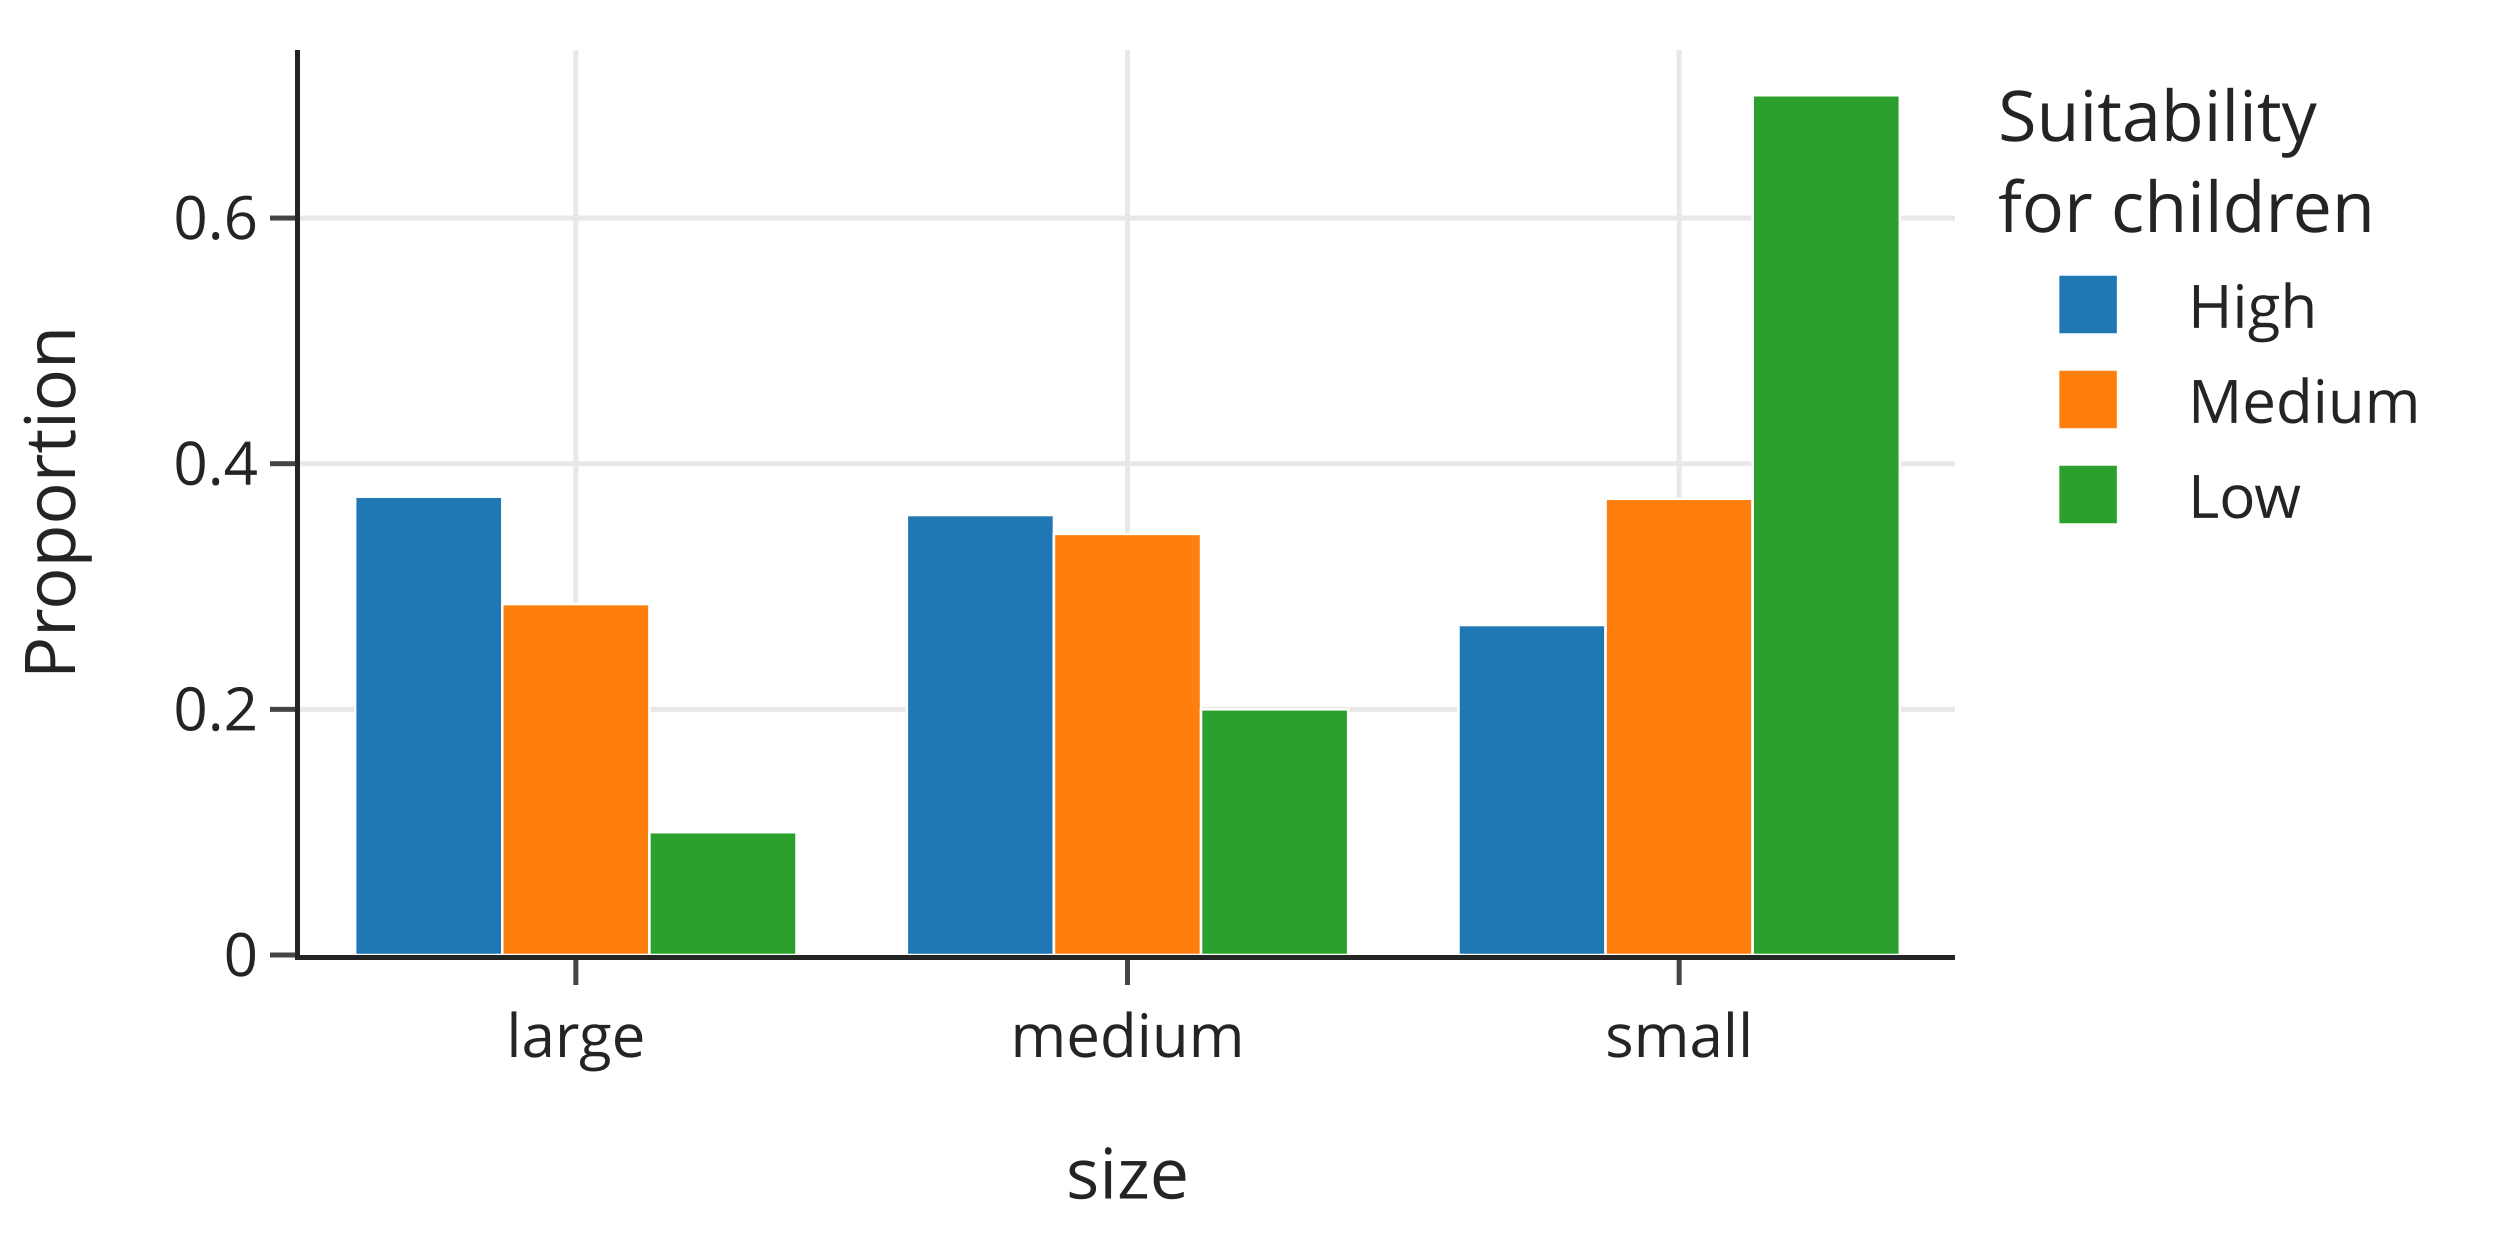
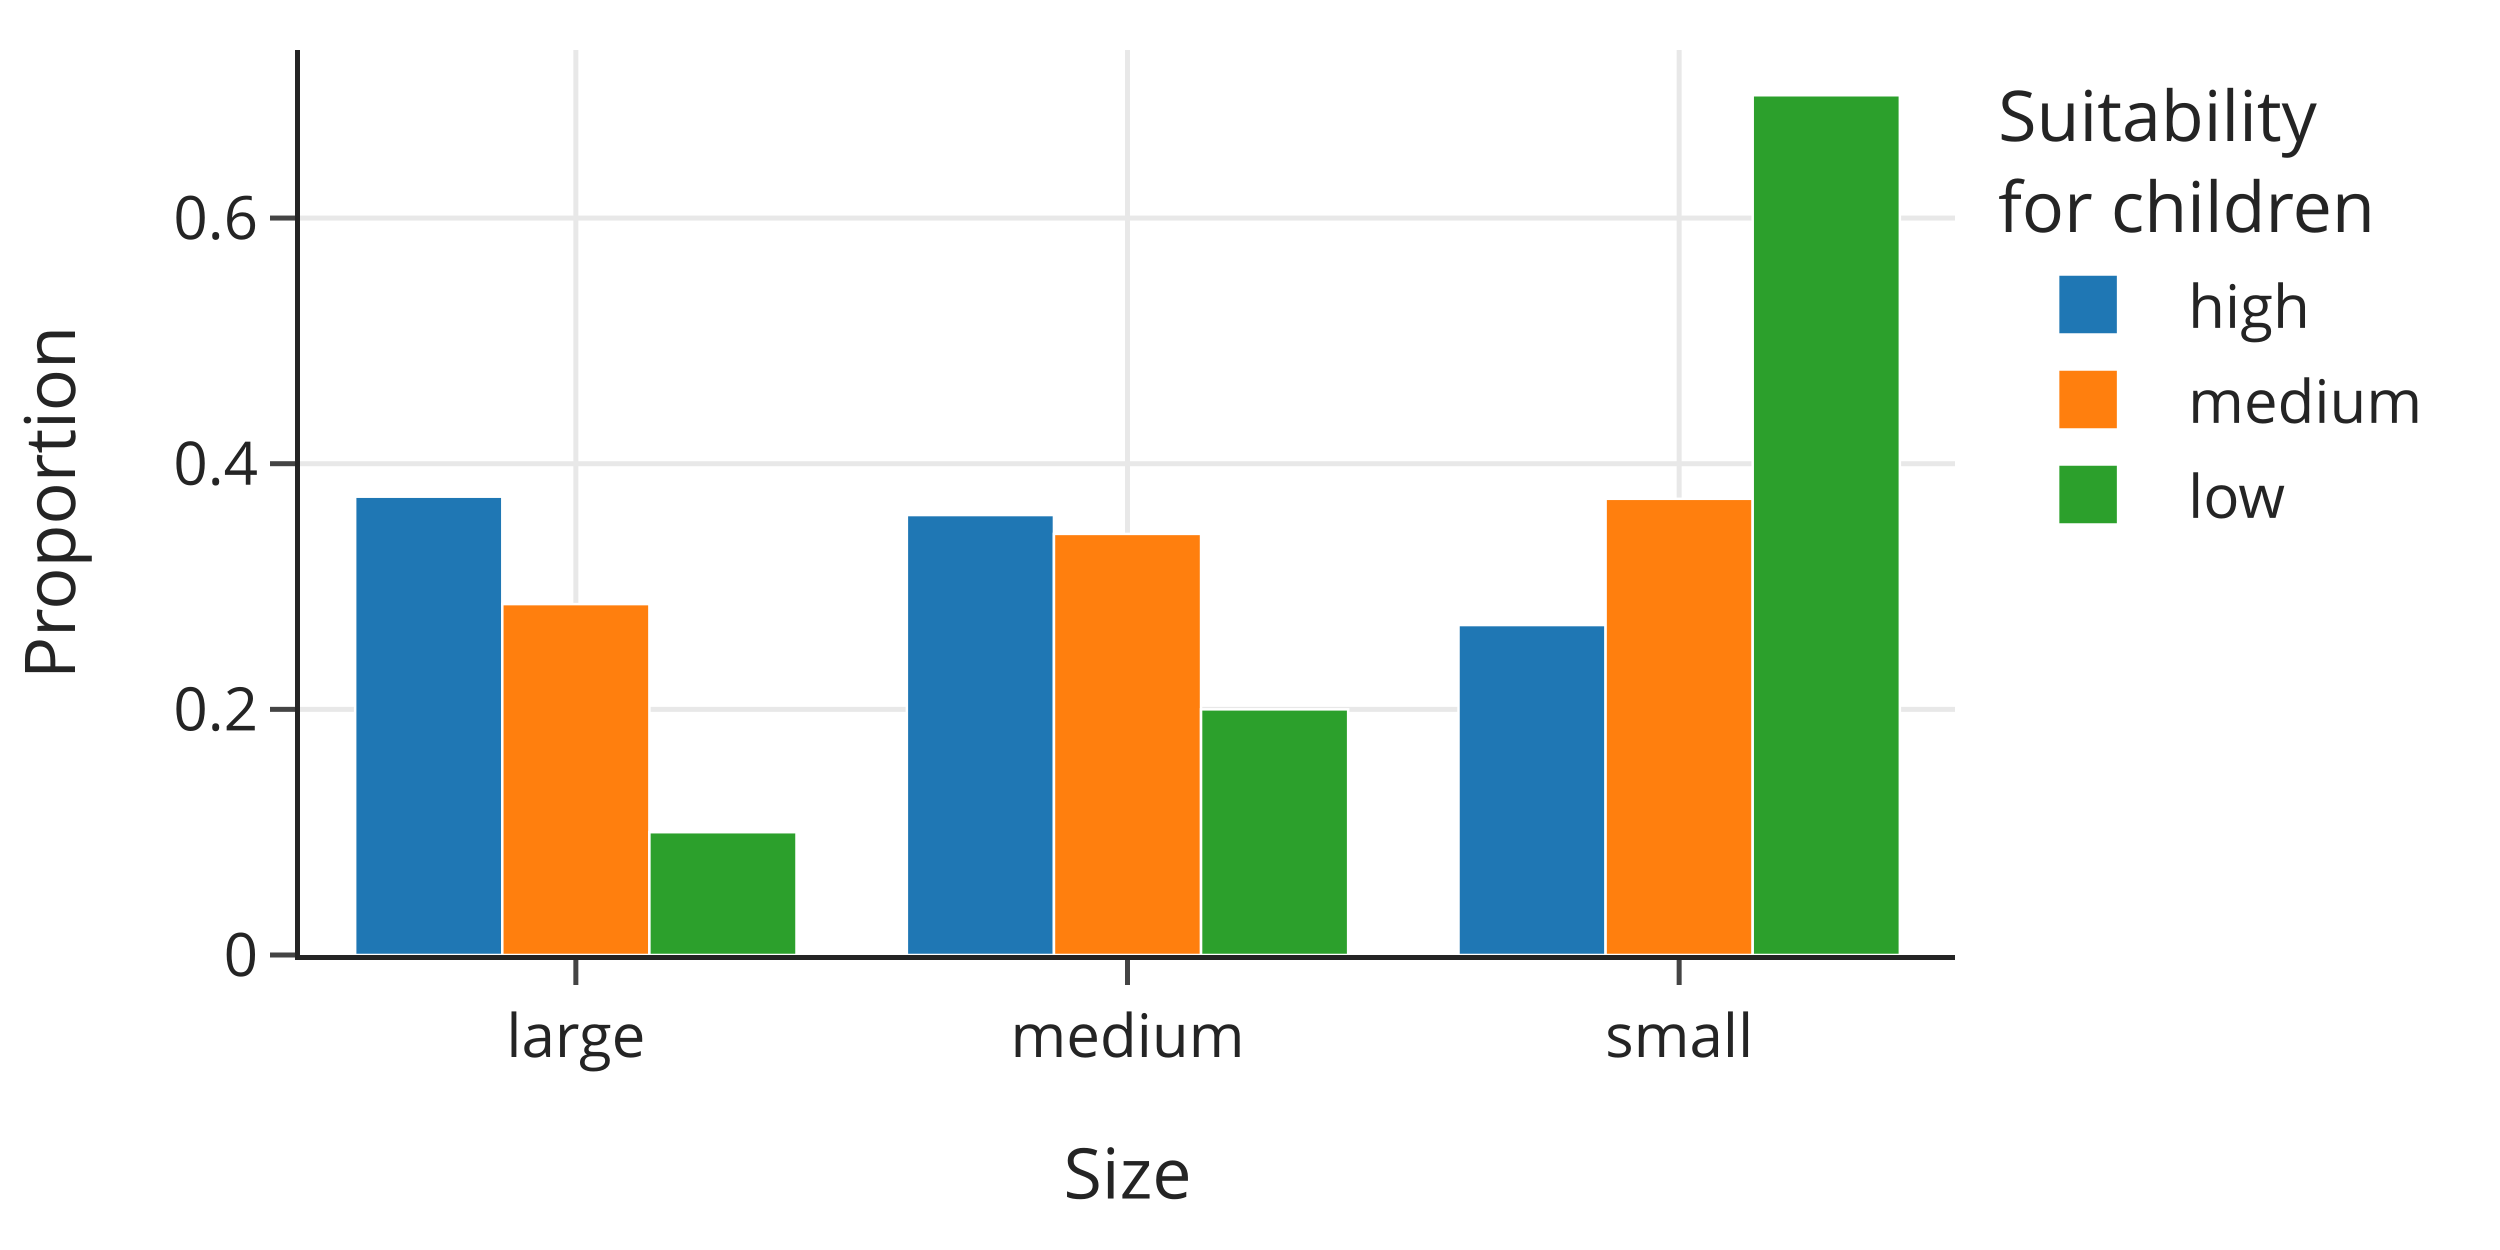
<svg xmlns="http://www.w3.org/2000/svg" class="main-svg" width="500" height="250" style="" viewBox="0 0 500 250">
  <rect x="0" y="0" width="500" height="250" style="fill: rgb(255, 255, 255); fill-opacity: 1;" />
-   <defs id="defs-bda6c9">
+   <defs id="defs-23d136">
    <g class="clips">
-       <clipPath id="clipbda6c9xyplot" class="plotclip">
+       <clipPath id="clip23d136xyplot" class="plotclip">
        <rect width="331" height="181" />
      </clipPath>
-       <clipPath class="axesclip" id="clipbda6c9x">
+       <clipPath class="axesclip" id="clip23d136x">
        <rect x="60" y="0" width="331" height="250" />
      </clipPath>
-       <clipPath class="axesclip" id="clipbda6c9y">
+       <clipPath class="axesclip" id="clip23d136y">
        <rect x="0" y="10" width="500" height="181" />
      </clipPath>
-       <clipPath class="axesclip" id="clipbda6c9xy">
+       <clipPath class="axesclip" id="clip23d136xy">
        <rect x="60" y="10" width="331" height="181" />
      </clipPath>
    </g>
    <g class="gradients" />
    <g class="patterns" />
  </defs>
  <g class="bglayer" />
  <g class="layer-below">
    <g class="imagelayer" />
    <g class="shapelayer" />
  </g>
  <g class="cartesianlayer">
    <g class="subplot xy">
      <g class="layer-subplot">
        <g class="shapelayer" />
        <g class="imagelayer" />
      </g>
      <g class="gridlayer">
        <g class="x">
          <path class="xgrid crisp" transform="translate(115.17,0)" d="M0,10v181" style="stroke: rgb(232, 232, 232); stroke-opacity: 1; stroke-width: 1px;" />
          <path class="xgrid crisp" transform="translate(225.5,0)" d="M0,10v181" style="stroke: rgb(232, 232, 232); stroke-opacity: 1; stroke-width: 1px;" />
          <path class="xgrid crisp" transform="translate(335.83,0)" d="M0,10v181" style="stroke: rgb(232, 232, 232); stroke-opacity: 1; stroke-width: 1px;" />
        </g>
        <g class="y">
          <path class="ygrid crisp" transform="translate(0,141.87)" d="M60,0h331" style="stroke: rgb(232, 232, 232); stroke-opacity: 1; stroke-width: 1px;" />
          <path class="ygrid crisp" transform="translate(0,92.74)" d="M60,0h331" style="stroke: rgb(232, 232, 232); stroke-opacity: 1; stroke-width: 1px;" />
          <path class="ygrid crisp" transform="translate(0,43.61)" d="M60,0h331" style="stroke: rgb(232, 232, 232); stroke-opacity: 1; stroke-width: 1px;" />
        </g>
      </g>
      <g class="zerolinelayer" />
      <path class="xlines-below" />
      <path class="ylines-below" />
      <g class="overlines-below" />
      <g class="xaxislayer-below" />
      <g class="yaxislayer-below" />
      <g class="overaxes-below" />
-       <g class="plot" transform="translate(60,10)" clip-path="url(#clipbda6c9xyplot)">
+       <g class="plot" transform="translate(60,10)" clip-path="url(#clip23d136xyplot)">
        <g class="barlayer mlayer">
          <g class="trace bars" style="opacity: 1;">
            <g class="points">
              <g class="point">
                <path d="M11.03,181V89.34H40.46V181Z" style="vector-effect: non-scaling-stroke; opacity: 1; stroke-width: 0.5px; fill: rgb(31, 119, 180); fill-opacity: 1; stroke: rgb(255, 255, 255); stroke-opacity: 1;" />
              </g>
              <g class="point">
                <path d="M121.37,181V93.01H150.79V181Z" style="vector-effect: non-scaling-stroke; opacity: 1; stroke-width: 0.5px; fill: rgb(31, 119, 180); fill-opacity: 1; stroke: rgb(255, 255, 255); stroke-opacity: 1;" />
              </g>
              <g class="point">
                <path d="M231.7,181V115.01H261.12V181Z" style="vector-effect: non-scaling-stroke; opacity: 1; stroke-width: 0.5px; fill: rgb(31, 119, 180); fill-opacity: 1; stroke: rgb(255, 255, 255); stroke-opacity: 1;" />
              </g>
            </g>
          </g>
          <g class="trace bars" style="opacity: 1;">
            <g class="points">
              <g class="point">
                <path d="M40.46,181V110.82H69.88V181Z" style="vector-effect: non-scaling-stroke; opacity: 1; stroke-width: 0.5px; fill: rgb(255, 127, 14); fill-opacity: 1; stroke: rgb(255, 255, 255); stroke-opacity: 1;" />
              </g>
              <g class="point">
                <path d="M150.79,181V96.78H180.21V181Z" style="vector-effect: non-scaling-stroke; opacity: 1; stroke-width: 0.5px; fill: rgb(255, 127, 14); fill-opacity: 1; stroke: rgb(255, 255, 255); stroke-opacity: 1;" />
              </g>
              <g class="point">
                <path d="M261.12,181V89.76H290.54V181Z" style="vector-effect: non-scaling-stroke; opacity: 1; stroke-width: 0.5px; fill: rgb(255, 127, 14); fill-opacity: 1; stroke: rgb(255, 255, 255); stroke-opacity: 1;" />
              </g>
            </g>
          </g>
          <g class="trace bars" style="opacity: 1;">
            <g class="points">
              <g class="point">
                <path d="M69.88,181V156.44H99.3V181Z" style="vector-effect: non-scaling-stroke; opacity: 1; stroke-width: 0.5px; fill: rgb(44, 160, 44); fill-opacity: 1; stroke: rgb(255, 255, 255); stroke-opacity: 1;" />
              </g>
              <g class="point">
                <path d="M180.21,181V131.87H209.63V181Z" style="vector-effect: non-scaling-stroke; opacity: 1; stroke-width: 0.5px; fill: rgb(44, 160, 44); fill-opacity: 1; stroke: rgb(255, 255, 255); stroke-opacity: 1;" />
              </g>
              <g class="point">
                <path d="M290.54,181V9.05H319.97V181Z" style="vector-effect: non-scaling-stroke; opacity: 1; stroke-width: 0.5px; fill: rgb(44, 160, 44); fill-opacity: 1; stroke: rgb(255, 255, 255); stroke-opacity: 1;" />
              </g>
            </g>
          </g>
        </g>
      </g>
      <g class="overplot" />
      <path class="xlines-above crisp" d="M59,191.5H391" style="fill: none; stroke-width: 1px; stroke: rgb(36, 36, 36); stroke-opacity: 1;" />
      <path class="ylines-above crisp" d="M59.5,10V191" style="fill: none; stroke-width: 1px; stroke: rgb(36, 36, 36); stroke-opacity: 1;" />
      <g class="overlines-above" />
      <g class="xaxislayer-above">
        <path class="xtick ticks crisp" d="M0,192v5" transform="translate(115.17,0)" style="stroke: rgb(68, 68, 68); stroke-opacity: 1; stroke-width: 1px;" />
        <path class="xtick ticks crisp" d="M0,192v5" transform="translate(225.5,0)" style="stroke: rgb(68, 68, 68); stroke-opacity: 1; stroke-width: 1px;" />
        <path class="xtick ticks crisp" d="M0,192v5" transform="translate(335.83,0)" style="stroke: rgb(68, 68, 68); stroke-opacity: 1; stroke-width: 1px;" />
        <g class="xtick">
          <text text-anchor="middle" x="0" y="211.4" transform="translate(115.17,0)" style="font-family: 'Open Sans', verdana, arial, sans-serif; font-size: 12px; fill: rgb(36, 36, 36); fill-opacity: 1; white-space: pre; opacity: 1;">large</text>
        </g>
        <g class="xtick">
          <text text-anchor="middle" x="0" y="211.4" transform="translate(225.5,0)" style="font-family: 'Open Sans', verdana, arial, sans-serif; font-size: 12px; fill: rgb(36, 36, 36); fill-opacity: 1; white-space: pre; opacity: 1;">medium</text>
        </g>
        <g class="xtick">
          <text text-anchor="middle" x="0" y="211.4" transform="translate(335.83,0)" style="font-family: 'Open Sans', verdana, arial, sans-serif; font-size: 12px; fill: rgb(36, 36, 36); fill-opacity: 1; white-space: pre; opacity: 1;">small</text>
        </g>
      </g>
      <g class="yaxislayer-above">
        <path class="ytick ticks crisp" d="M59,0h-5" transform="translate(0,191)" style="stroke: rgb(68, 68, 68); stroke-opacity: 1; stroke-width: 1px;" />
        <path class="ytick ticks crisp" d="M59,0h-5" transform="translate(0,141.87)" style="stroke: rgb(68, 68, 68); stroke-opacity: 1; stroke-width: 1px;" />
        <path class="ytick ticks crisp" d="M59,0h-5" transform="translate(0,92.74)" style="stroke: rgb(68, 68, 68); stroke-opacity: 1; stroke-width: 1px;" />
        <path class="ytick ticks crisp" d="M59,0h-5" transform="translate(0,43.61)" style="stroke: rgb(68, 68, 68); stroke-opacity: 1; stroke-width: 1px;" />
        <g class="ytick">
          <text text-anchor="end" x="51.6" y="4.2" transform="translate(0,191)" style="font-family: 'Open Sans', verdana, arial, sans-serif; font-size: 12px; fill: rgb(36, 36, 36); fill-opacity: 1; white-space: pre; opacity: 1;">0</text>
        </g>
        <g class="ytick">
          <text text-anchor="end" x="51.6" y="4.2" style="font-family: 'Open Sans', verdana, arial, sans-serif; font-size: 12px; fill: rgb(36, 36, 36); fill-opacity: 1; white-space: pre; opacity: 1;" transform="translate(0,141.87)">0.2</text>
        </g>
        <g class="ytick">
          <text text-anchor="end" x="51.6" y="4.2" style="font-family: 'Open Sans', verdana, arial, sans-serif; font-size: 12px; fill: rgb(36, 36, 36); fill-opacity: 1; white-space: pre; opacity: 1;" transform="translate(0,92.74)">0.4</text>
        </g>
        <g class="ytick">
          <text text-anchor="end" x="51.6" y="4.2" style="font-family: 'Open Sans', verdana, arial, sans-serif; font-size: 12px; fill: rgb(36, 36, 36); fill-opacity: 1; white-space: pre; opacity: 1;" transform="translate(0,43.61)">0.6</text>
        </g>
      </g>
      <g class="overaxes-above" />
    </g>
  </g>
  <g class="polarlayer" />
  <g class="smithlayer" />
  <g class="ternarylayer" />
  <g class="geolayer" />
  <g class="funnelarealayer" />
  <g class="pielayer" />
  <g class="iciclelayer" />
  <g class="treemaplayer" />
  <g class="sunburstlayer" />
  <g class="glimages" />
-   <defs id="topdefs-bda6c9">
+   <defs id="topdefs-23d136">
    <g class="clips" />
-     <clipPath id="legendbda6c9">
+     <clipPath id="legend23d136">
      <rect width="92" height="104" x="0" y="0" />
    </clipPath>
  </defs>
  <g class="layer-above">
    <g class="imagelayer" />
    <g class="shapelayer" />
  </g>
  <g class="infolayer">
    <g class="legend" pointer-events="all" transform="translate(397.62,10)">
      <rect class="bg" shape-rendering="crispEdges" width="92" height="104" x="0" y="0" style="stroke: rgb(68, 68, 68); stroke-opacity: 1; fill: rgb(255, 255, 255); fill-opacity: 1; stroke-width: 0px;" />
-       <g class="scrollbox" transform="" clip-path="url(#legendbda6c9)">
+       <g class="scrollbox" transform="" clip-path="url(#legend23d136)">
        <text class="legendtitletext" text-anchor="start" x="2" y="18.2" style="font-family: 'Open Sans', verdana, arial, sans-serif; font-size: 14px; fill: rgb(36, 36, 36); fill-opacity: 1; white-space: pre;">
          <tspan class="line" dy="0em" x="2" y="18.2">Suitability </tspan>
          <tspan class="line" dy="1.3em" x="2" y="18.2">for children</tspan>
        </text>
        <g class="groups" transform="">
          <g class="traces" transform="translate(0,50.9)" style="opacity: 1;">
-             <text class="legendtext" text-anchor="start" x="40" y="4.68" style="font-family: 'Open Sans', verdana, arial, sans-serif; font-size: 12px; fill: rgb(36, 36, 36); fill-opacity: 1; white-space: pre;">High</text>
+             <text class="legendtext" text-anchor="start" x="40" y="4.68" style="font-family: 'Open Sans', verdana, arial, sans-serif; font-size: 12px; fill: rgb(36, 36, 36); fill-opacity: 1; white-space: pre;">high</text>
            <g class="layers" style="opacity: 1;">
              <g class="legendfill" />
              <g class="legendlines" />
              <g class="legendsymbols">
                <g class="legendpoints">
                  <path class="legendundefined" d="M6,6H-6V-6H6Z" transform="translate(20,0)" style="stroke-width: 0.5px; fill: rgb(31, 119, 180); fill-opacity: 1; stroke: rgb(255, 255, 255); stroke-opacity: 1;" />
                </g>
              </g>
            </g>
-             <rect class="legendtoggle" x="0" y="-9.5" width="86.484" height="19" style="fill: rgb(0, 0, 0); fill-opacity: 0;" />
+             <rect class="legendtoggle" x="0" y="-9.5" width="86.812" height="19" style="fill: rgb(0, 0, 0); fill-opacity: 0;" />
          </g>
        </g>
        <g class="groups" transform="">
          <g class="traces" transform="translate(0,69.9)" style="opacity: 1;">
-             <text class="legendtext" text-anchor="start" x="40" y="4.68" style="font-family: 'Open Sans', verdana, arial, sans-serif; font-size: 12px; fill: rgb(36, 36, 36); fill-opacity: 1; white-space: pre;">Medium</text>
+             <text class="legendtext" text-anchor="start" x="40" y="4.68" style="font-family: 'Open Sans', verdana, arial, sans-serif; font-size: 12px; fill: rgb(36, 36, 36); fill-opacity: 1; white-space: pre;">medium</text>
            <g class="layers" style="opacity: 1;">
              <g class="legendfill" />
              <g class="legendlines" />
              <g class="legendsymbols">
                <g class="legendpoints">
                  <path class="legendundefined" d="M6,6H-6V-6H6Z" transform="translate(20,0)" style="stroke-width: 0.5px; fill: rgb(255, 127, 14); fill-opacity: 1; stroke: rgb(255, 255, 255); stroke-opacity: 1;" />
                </g>
              </g>
            </g>
-             <rect class="legendtoggle" x="0" y="-9.5" width="86.484" height="19" style="fill: rgb(0, 0, 0); fill-opacity: 0;" />
+             <rect class="legendtoggle" x="0" y="-9.5" width="86.812" height="19" style="fill: rgb(0, 0, 0); fill-opacity: 0;" />
          </g>
        </g>
        <g class="groups" transform="">
          <g class="traces" transform="translate(0,88.9)" style="opacity: 1;">
-             <text class="legendtext" text-anchor="start" x="40" y="4.68" style="font-family: 'Open Sans', verdana, arial, sans-serif; font-size: 12px; fill: rgb(36, 36, 36); fill-opacity: 1; white-space: pre;">Low</text>
+             <text class="legendtext" text-anchor="start" x="40" y="4.68" style="font-family: 'Open Sans', verdana, arial, sans-serif; font-size: 12px; fill: rgb(36, 36, 36); fill-opacity: 1; white-space: pre;">low</text>
            <g class="layers" style="opacity: 1;">
              <g class="legendfill" />
              <g class="legendlines" />
              <g class="legendsymbols">
                <g class="legendpoints">
                  <path class="legendundefined" d="M6,6H-6V-6H6Z" transform="translate(20,0)" style="stroke-width: 0.5px; fill: rgb(44, 160, 44); fill-opacity: 1; stroke: rgb(255, 255, 255); stroke-opacity: 1;" />
                </g>
              </g>
            </g>
-             <rect class="legendtoggle" x="0" y="-9.5" width="86.484" height="19" style="fill: rgb(0, 0, 0); fill-opacity: 0;" />
+             <rect class="legendtoggle" x="0" y="-9.5" width="86.812" height="19" style="fill: rgb(0, 0, 0); fill-opacity: 0;" />
          </g>
        </g>
      </g>
      <rect class="scrollbar" rx="20" ry="3" width="0" height="0" x="0" y="0" style="fill: rgb(128, 139, 164); fill-opacity: 1;" />
    </g>
    <g class="g-gtitle" />
    <g class="g-xtitle">
-       <text class="xtitle" x="225.5" y="239.706" text-anchor="middle" style="font-family: 'Open Sans', verdana, arial, sans-serif; font-size: 14px; fill: rgb(36, 36, 36); opacity: 1; font-weight: normal; white-space: pre;">size</text>
+       <text class="xtitle" x="225.5" y="239.706" text-anchor="middle" style="font-family: 'Open Sans', verdana, arial, sans-serif; font-size: 14px; fill: rgb(36, 36, 36); opacity: 1; font-weight: normal; white-space: pre;">Size</text>
    </g>
    <g class="g-ytitle" transform="translate(5.12793,0)">
      <text class="ytitle" transform="rotate(-90,9.871875,100.5)" x="9.872" y="100.5" text-anchor="middle" style="font-family: 'Open Sans', verdana, arial, sans-serif; font-size: 14px; fill: rgb(36, 36, 36); opacity: 1; font-weight: normal; white-space: pre;">Proportion</text>
    </g>
  </g>
</svg>
